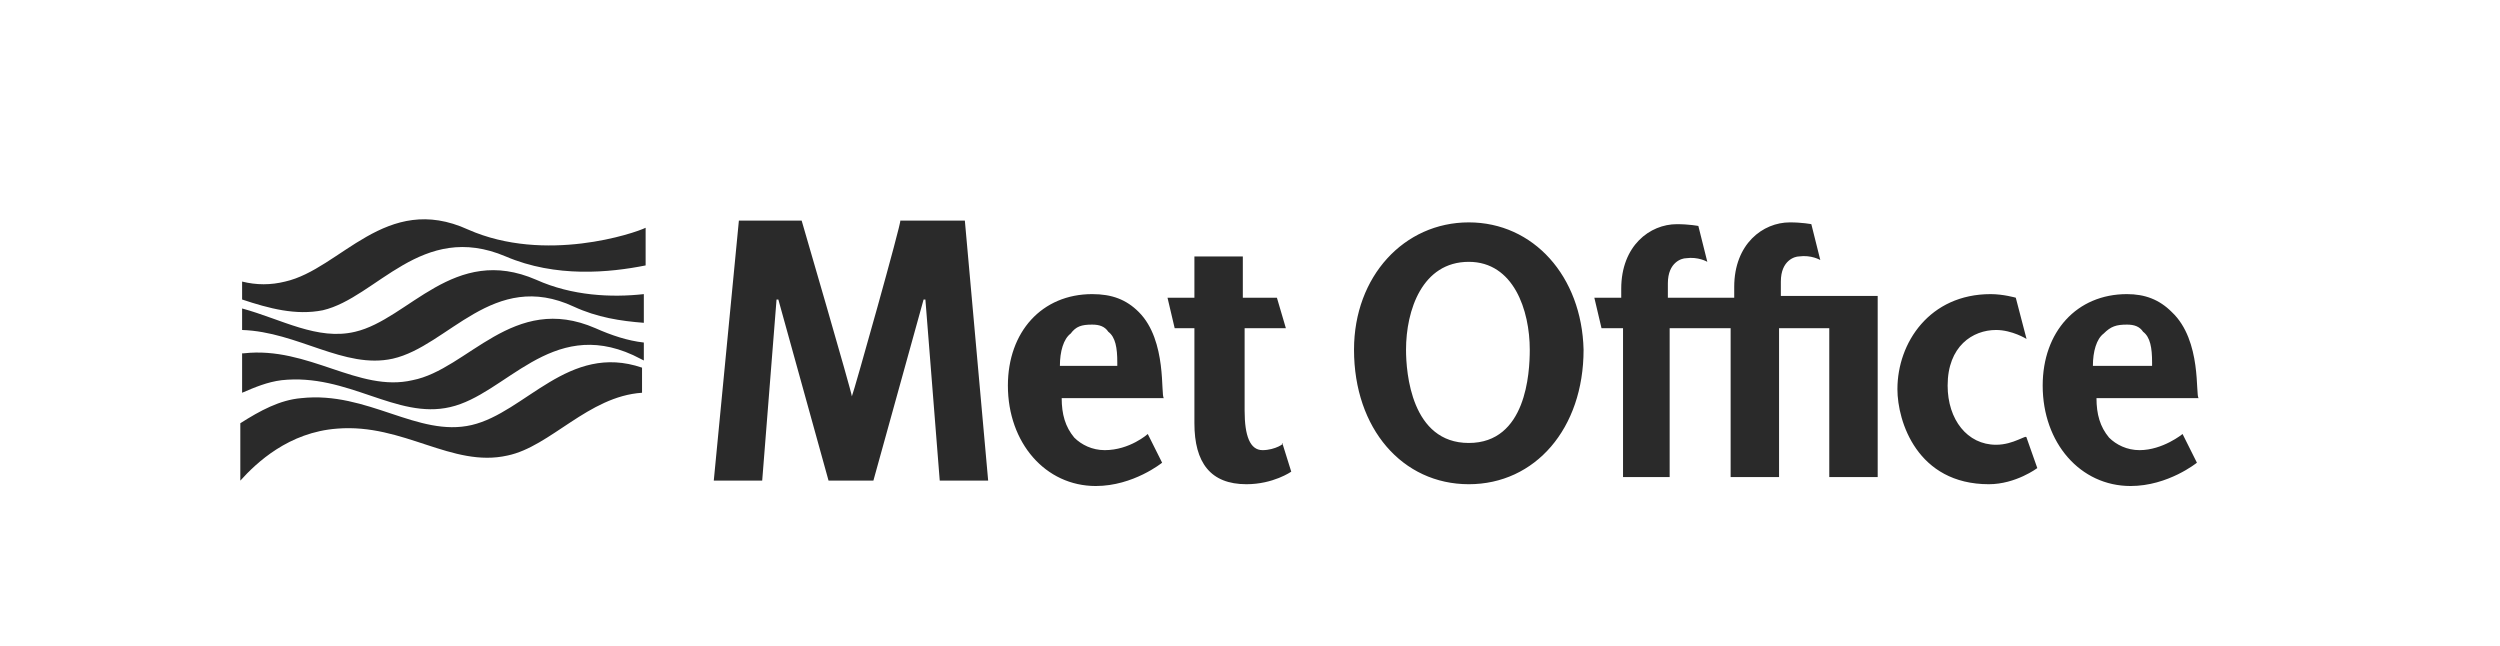
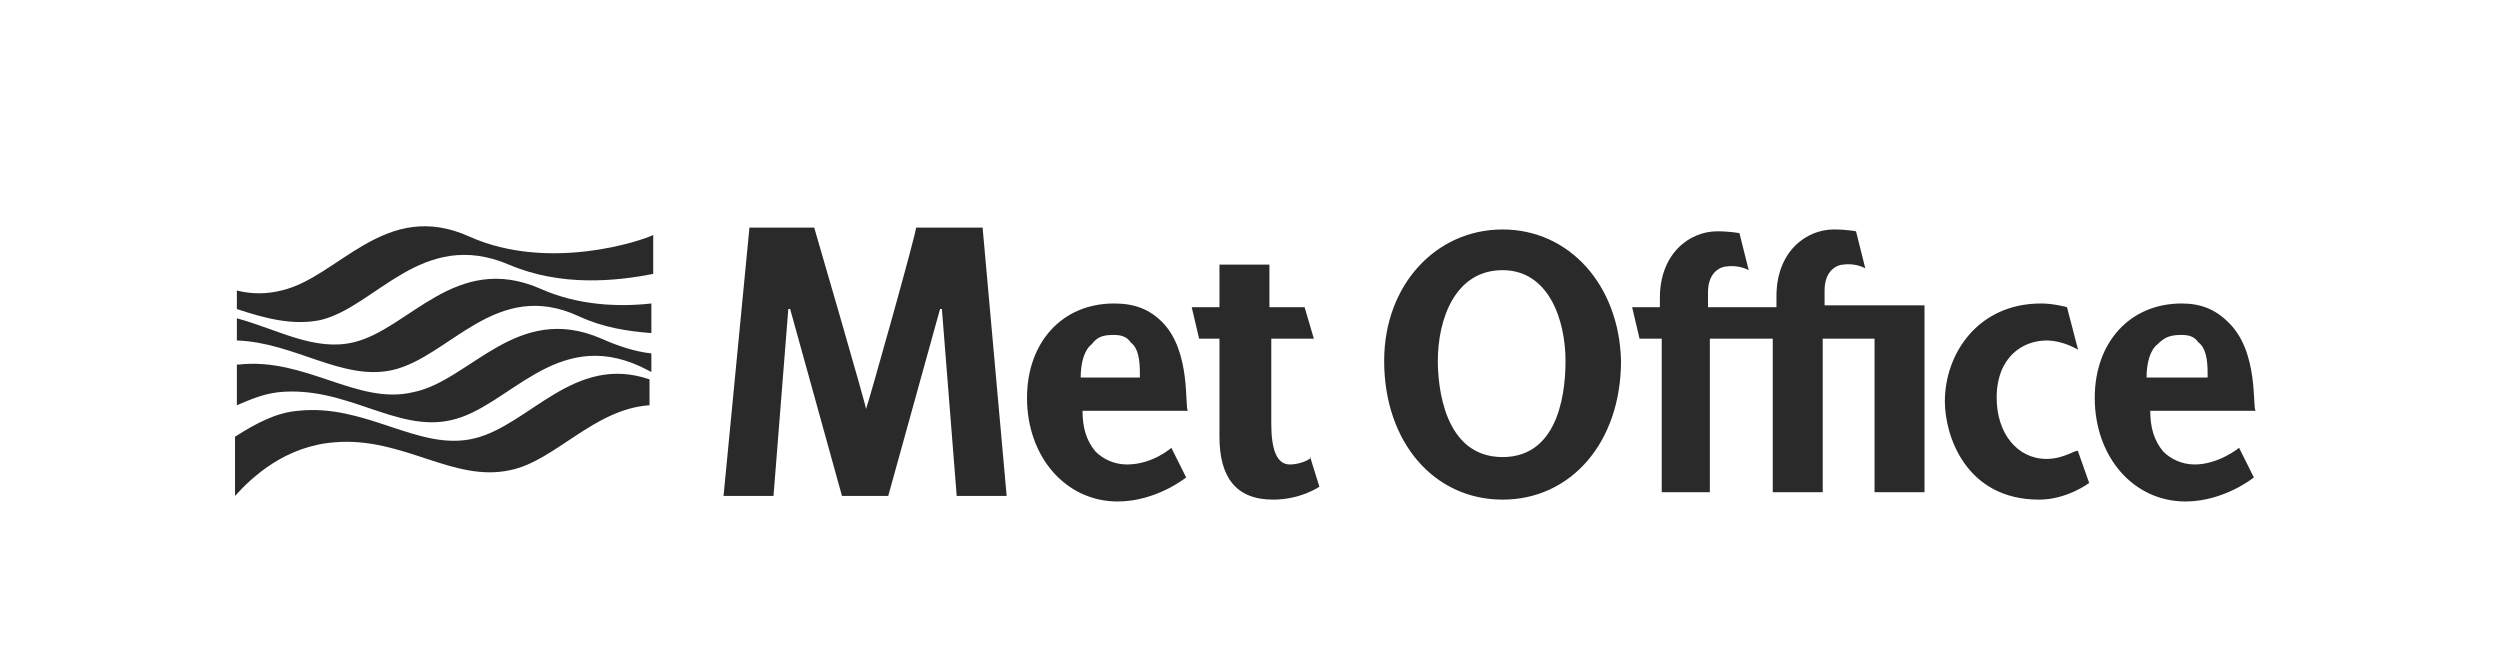
- <svg xmlns="http://www.w3.org/2000/svg" version="1.1" id="logo_x5F_color" x="0px" y="0px" viewBox="-377.5 280.3 139.4 36" enable-background="new -377.5 280.3 139.4 36" xml:space="preserve">
+ <svg xmlns="http://www.w3.org/2000/svg" version="1.1" id="logo_x5F_color" x="0px" y="0px" viewBox="-376.8 280.3 135.1 36" enable-background="new -376.8 280.3 135.1 36" xml:space="preserve">
  <g>
-     <path fill="#2A2A2A" d="M-258.9,298.4c0.4,0,0.7,0.1,0.9,0.4c0.4,0.3,0.5,0.9,0.5,1.7l0,0.2h-3.3c0-0.8,0.2-1.5,0.6-1.8   C-259.8,298.5-259.5,298.4-258.9,298.4 M-256.4,297.7c-0.7-0.7-1.5-1-2.5-1c-2.8,0-4.7,2.1-4.7,5.1c0,3.2,2.1,5.6,4.9,5.6   c2.1,0,3.7-1.3,3.7-1.3l-0.8-1.6c0,0-1.1,0.9-2.4,0.9c-0.7,0-1.3-0.3-1.7-0.7c-0.5-0.6-0.7-1.3-0.7-2.2h5.7   C-255.1,302.4-254.7,299.3-256.4,297.7 M-316.6,298.4c0.4,0,0.7,0.1,0.9,0.4c0.4,0.3,0.5,0.9,0.5,1.7v0.2h-3.2   c0-0.8,0.2-1.5,0.6-1.8C-317.5,298.5-317.2,298.4-316.6,298.4 M-314,297.7c-0.7-0.7-1.5-1-2.6-1c-2.8,0-4.7,2.1-4.7,5.1   c0,3.2,2.1,5.6,4.9,5.6c2.1,0,3.7-1.3,3.7-1.3l-0.8-1.6c0,0-1,0.9-2.4,0.9c-0.7,0-1.3-0.3-1.7-0.7c-0.5-0.6-0.7-1.3-0.7-2.2h5.7   C-312.8,302.4-312.4,299.3-314,297.7 M-295.6,294.9c2.5,0,3.4,2.7,3.4,4.9c0,1.3-0.2,5.2-3.4,5.2c-3.2,0-3.5-3.9-3.5-5.2   C-299.1,297.6-298.2,294.9-295.6,294.9 M-295.6,292.7c-3.6,0-6.4,3-6.4,7.1c0,4.4,2.7,7.5,6.4,7.5c3.7,0,6.4-3.1,6.4-7.5   C-289.3,295.7-292,292.7-295.6,292.7 M-266.2,305.1c-1.6,0-2.7-1.4-2.7-3.3c0-2.2,1.4-3.1,2.7-3.1c0.9,0,1.7,0.5,1.7,0.5l-0.6-2.3   c0,0-0.7-0.2-1.4-0.2c-3.4,0-5.2,2.7-5.2,5.3c0,1.8,1.1,5.3,5.1,5.3c1.5,0,2.7-0.9,2.7-0.9l-0.6-1.7   C-264.5,304.5-265.2,305.1-266.2,305.1 M-307.1,305.4c-0.7,0-1-0.8-1-2.2l0-4.6h2.3l-0.5-1.7h-1.9v-2.3h-2.7v2.3h-1.5l0.4,1.7h1.1   l0,5.3c0,2.2,0.9,3.4,2.9,3.4c1.5,0,2.5-0.7,2.5-0.7l-0.5-1.6C-305.8,305-306.4,305.4-307.1,305.4 M-330,302.4   c0-0.2-2.8-9.8-2.8-9.8h-3.5l-1.4,14.5h2.7l0.8-10.1h0.1l2.8,10.1h2.5l2.8-10.1h0.1l0.8,10.1h2.7l-1.3-14.5h-3.6   C-327.2,292.6-329.9,302.2-330,302.4 M-281,296.9h-3.5v-0.8c0-1.2,0.8-1.4,1-1.4c0.7-0.1,1.2,0.2,1.2,0.2l-0.5-2   c0,0-0.5-0.1-1.2-0.1c-1.5,0-3.1,1.2-3.1,3.6v0.5h-1.5l0.4,1.7h1.2l0,8.3h2.6l0-8.3h3.4v8.3h2.7v-8.3h2.8l0,8.3h2.7l0-10.1h-5.4   v-0.8c0-1.2,0.8-1.4,1-1.4c0.7-0.1,1.2,0.2,1.2,0.2l-0.5-2c0,0-0.5-0.1-1.2-0.1c-1.5,0-3.1,1.2-3.1,3.6V296.9z" />
+     <path fill="#2A2A2A" d="M-258.9,298.4c0.4,0,0.7,0.1,0.9,0.4c0.4,0.3,0.5,0.9,0.5,1.7v0.2h-3.3c0-0.8,0.2-1.5,0.6-1.8   C-259.8,298.5-259.5,298.4-258.9,298.4 M-256.4,297.7c-0.7-0.7-1.5-1-2.5-1c-2.8,0-4.7,2.1-4.7,5.1c0,3.2,2.1,5.6,4.9,5.6   c2.1,0,3.7-1.3,3.7-1.3l-0.8-1.6c0,0-1.1,0.9-2.4,0.9c-0.7,0-1.3-0.3-1.7-0.7c-0.5-0.6-0.7-1.3-0.7-2.2h5.7   C-255.1,302.4-254.7,299.3-256.4,297.7 M-316.6,298.4c0.4,0,0.7,0.1,0.9,0.4c0.4,0.3,0.5,0.9,0.5,1.7v0.2h-3.2   c0-0.8,0.2-1.5,0.6-1.8C-317.5,298.5-317.2,298.4-316.6,298.4 M-314,297.7c-0.7-0.7-1.5-1-2.6-1c-2.8,0-4.7,2.1-4.7,5.1   c0,3.2,2.1,5.6,4.9,5.6c2.1,0,3.7-1.3,3.7-1.3l-0.8-1.6c0,0-1,0.9-2.4,0.9c-0.7,0-1.3-0.3-1.7-0.7c-0.5-0.6-0.7-1.3-0.7-2.2h5.7   C-312.8,302.4-312.4,299.3-314,297.7 M-295.6,294.9c2.5,0,3.4,2.7,3.4,4.9c0,1.3-0.2,5.2-3.4,5.2c-3.2,0-3.5-3.9-3.5-5.2   C-299.1,297.6-298.2,294.9-295.6,294.9 M-295.6,292.7c-3.6,0-6.4,3-6.4,7.1c0,4.4,2.7,7.5,6.4,7.5c3.7,0,6.4-3.1,6.4-7.5   C-289.3,295.7-292,292.7-295.6,292.7 M-266.2,305.1c-1.6,0-2.7-1.4-2.7-3.3c0-2.2,1.4-3.1,2.7-3.1c0.9,0,1.7,0.5,1.7,0.5l-0.6-2.3   c0,0-0.7-0.2-1.4-0.2c-3.4,0-5.2,2.7-5.2,5.3c0,1.8,1.1,5.3,5.1,5.3c1.5,0,2.7-0.9,2.7-0.9l-0.6-1.7   C-264.5,304.5-265.2,305.1-266.2,305.1 M-307.1,305.4c-0.7,0-1-0.8-1-2.2l0-4.6h2.3l-0.5-1.7h-1.9v-2.3h-2.7v2.3h-1.5l0.4,1.7h1.1   l0,5.3c0,2.2,0.9,3.4,2.9,3.4c1.5,0,2.5-0.7,2.5-0.7l-0.5-1.6C-305.8,305-306.4,305.4-307.1,305.4 M-330,302.4   c0-0.2-2.8-9.8-2.8-9.8h-3.5l-1.4,14.5h2.7l0.8-10.1h0.1l2.8,10.1h2.5l2.8-10.1h0.1l0.8,10.1h2.7l-1.3-14.5h-3.6   C-327.2,292.6-329.9,302.2-330,302.4 M-281,296.9h-3.5v-0.8c0-1.2,0.8-1.4,1-1.4c0.7-0.1,1.2,0.2,1.2,0.2l-0.5-2   c0,0-0.5-0.1-1.2-0.1c-1.5,0-3.1,1.2-3.1,3.6v0.5h-1.5l0.4,1.7h1.2l0,8.3h2.6v-8.3h3.4v8.3h2.7l0-8.3h2.8l0,8.3h2.7l0-10.1h-5.4   v-0.8c0-1.2,0.8-1.4,1-1.4c0.7-0.1,1.2,0.2,1.2,0.2l-0.5-2c0,0-0.5-0.1-1.2-0.1c-1.5,0-3.1,1.2-3.1,3.6V296.9z" />
    <g>
-       <path fill="#2A2A2A" d="M-359.5,297.6c-1.5,0.3-3-0.1-4.5-0.6V296c0.8,0.2,1.6,0.2,2.4,0c3.1-0.7,5.6-5,10.2-2.9    c4.3,1.9,9.3,0.2,9.9-0.1v2.1c-2,0.4-5,0.7-7.8-0.5C-354,292.6-356.5,296.9-359.5,297.6 M-355.6,300.3c3.1-0.7,5.6-5,10.1-2.9    c1.3,0.6,2.6,0.8,3.9,0.9v-1.6c-1.8,0.2-4,0.1-6-0.8c-4.6-2-7.1,2.2-10.1,2.9c-2.1,0.5-4.1-0.7-6.3-1.3v1.2    C-360.9,298.8-358.3,300.9-355.6,300.3 M-352.4,303c3.1-0.7,5.6-5,10.2-2.9c0.2,0.1,0.4,0.2,0.6,0.3v-1c-0.9-0.1-1.8-0.4-2.7-0.8    c-4.6-2-7.1,2.3-10.2,2.9c-3,0.7-5.8-1.9-9.4-1.5h-0.1v2.2c0.7-0.3,1.4-0.6,2.2-0.7C-358.1,301.1-355.4,303.7-352.4,303     M-351.2,304c-3,0.7-5.8-1.9-9.5-1.5c-1.2,0.1-2.3,0.7-3.4,1.4l0,3.2c0.9-1,2.7-2.7,5.4-2.9c3.7-0.3,6.4,2.2,9.5,1.5    c2.4-0.5,4.5-3.3,7.5-3.5v-1.4C-345.8,299.4-348.2,303.3-351.2,304" />
+       <path fill="#2A2A2A" d="M-359.5,297.6c-1.5,0.3-3-0.1-4.5-0.6V296c0.8,0.2,1.6,0.2,2.4,0c3.1-0.7,5.6-5,10.2-2.9    c4.3,1.9,9.3,0.2,9.9-0.1v2.1c-2,0.4-5,0.7-7.8-0.5C-354,292.6-356.5,296.9-359.5,297.6 M-355.6,300.3c3.1-0.7,5.6-5,10.1-2.9    c1.3,0.6,2.6,0.8,3.9,0.9v-1.6c-1.8,0.2-4,0.1-6-0.8c-4.6-2-7.1,2.2-10.1,2.9c-2.1,0.5-4.1-0.7-6.3-1.3v1.2    C-360.9,298.8-358.3,300.9-355.6,300.3 M-352.4,303c3.1-0.7,5.6-5,10.2-2.9c0.2,0.1,0.4,0.2,0.6,0.3v-1c-0.9-0.1-1.8-0.4-2.7-0.8    c-4.6-2-7.1,2.3-10.2,2.9c-3,0.7-5.8-1.9-9.4-1.5h-0.1v2.2c0.7-0.3,1.4-0.6,2.2-0.7C-358.1,301.1-355.4,303.7-352.4,303     M-351.2,304c-3,0.7-5.8-1.9-9.5-1.5c-1.2,0.1-2.3,0.7-3.4,1.4l0,3.2c0.9-1,2.7-2.7,5.4-2.9c3.7-0.3,6.4,2.2,9.5,1.5    c2.4-0.5,4.5-3.3,7.5-3.5l0-1.4C-345.8,299.4-348.2,303.3-351.2,304" />
    </g>
  </g>
</svg>
